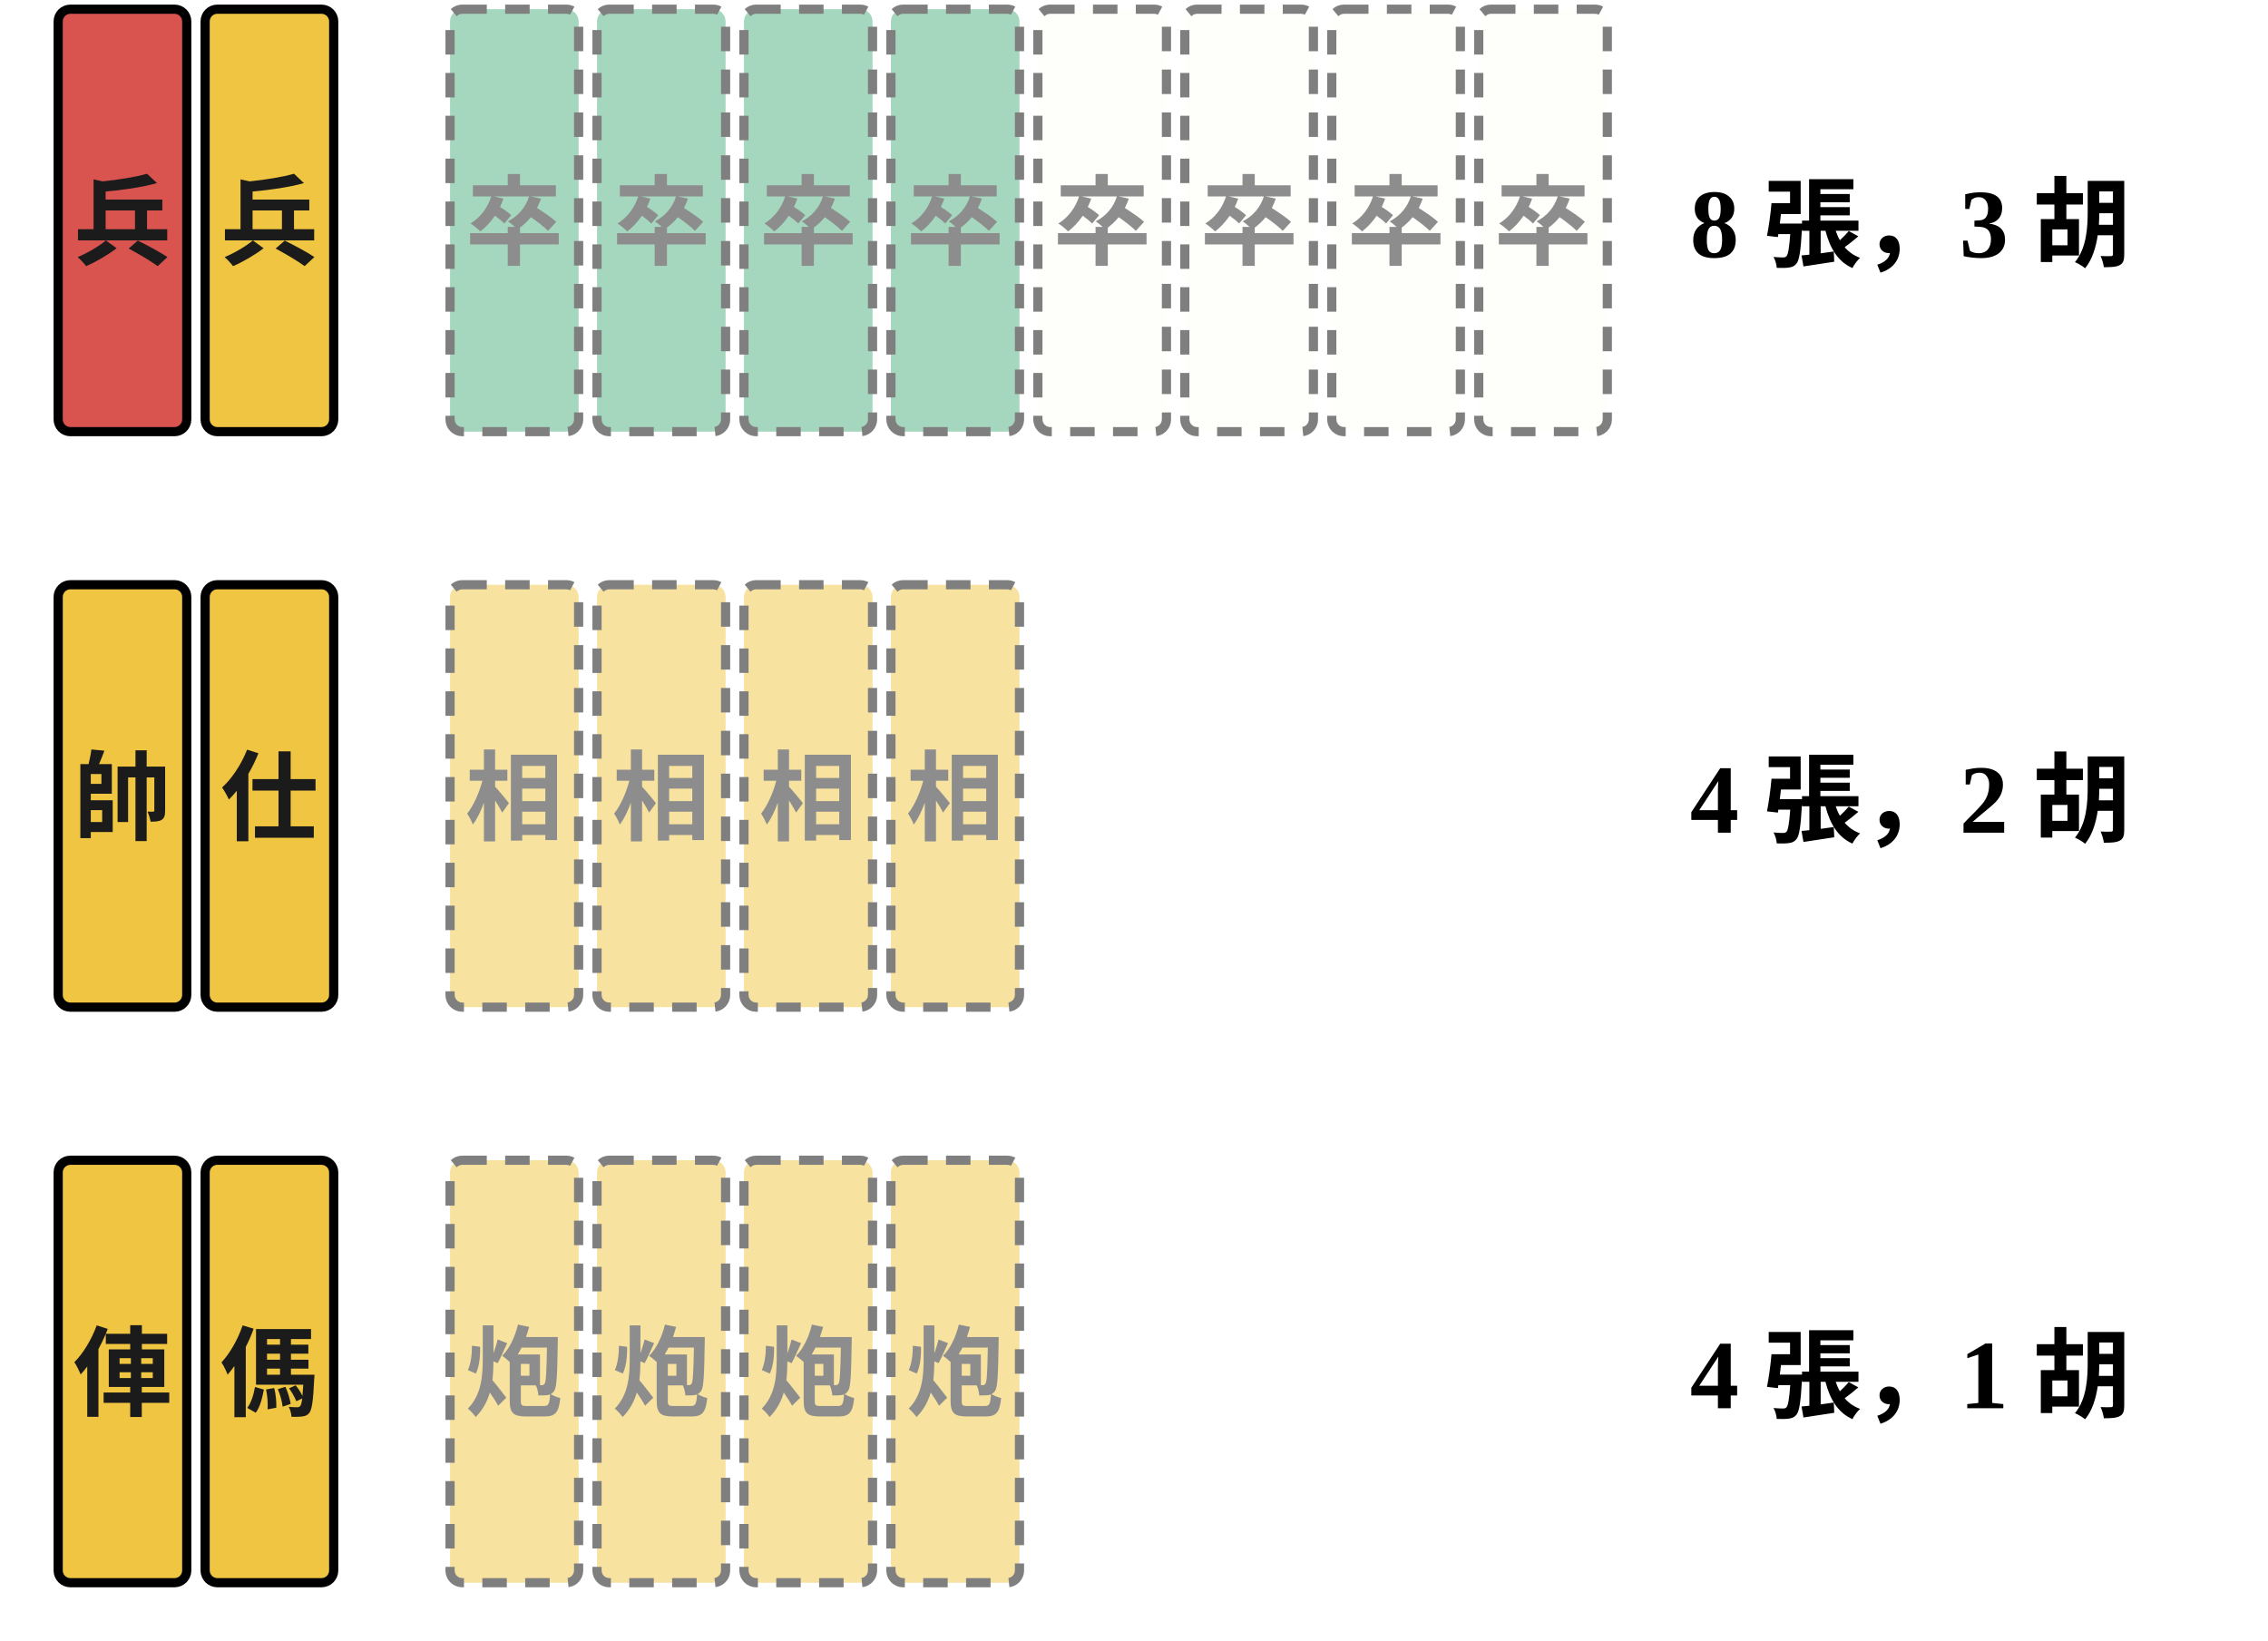
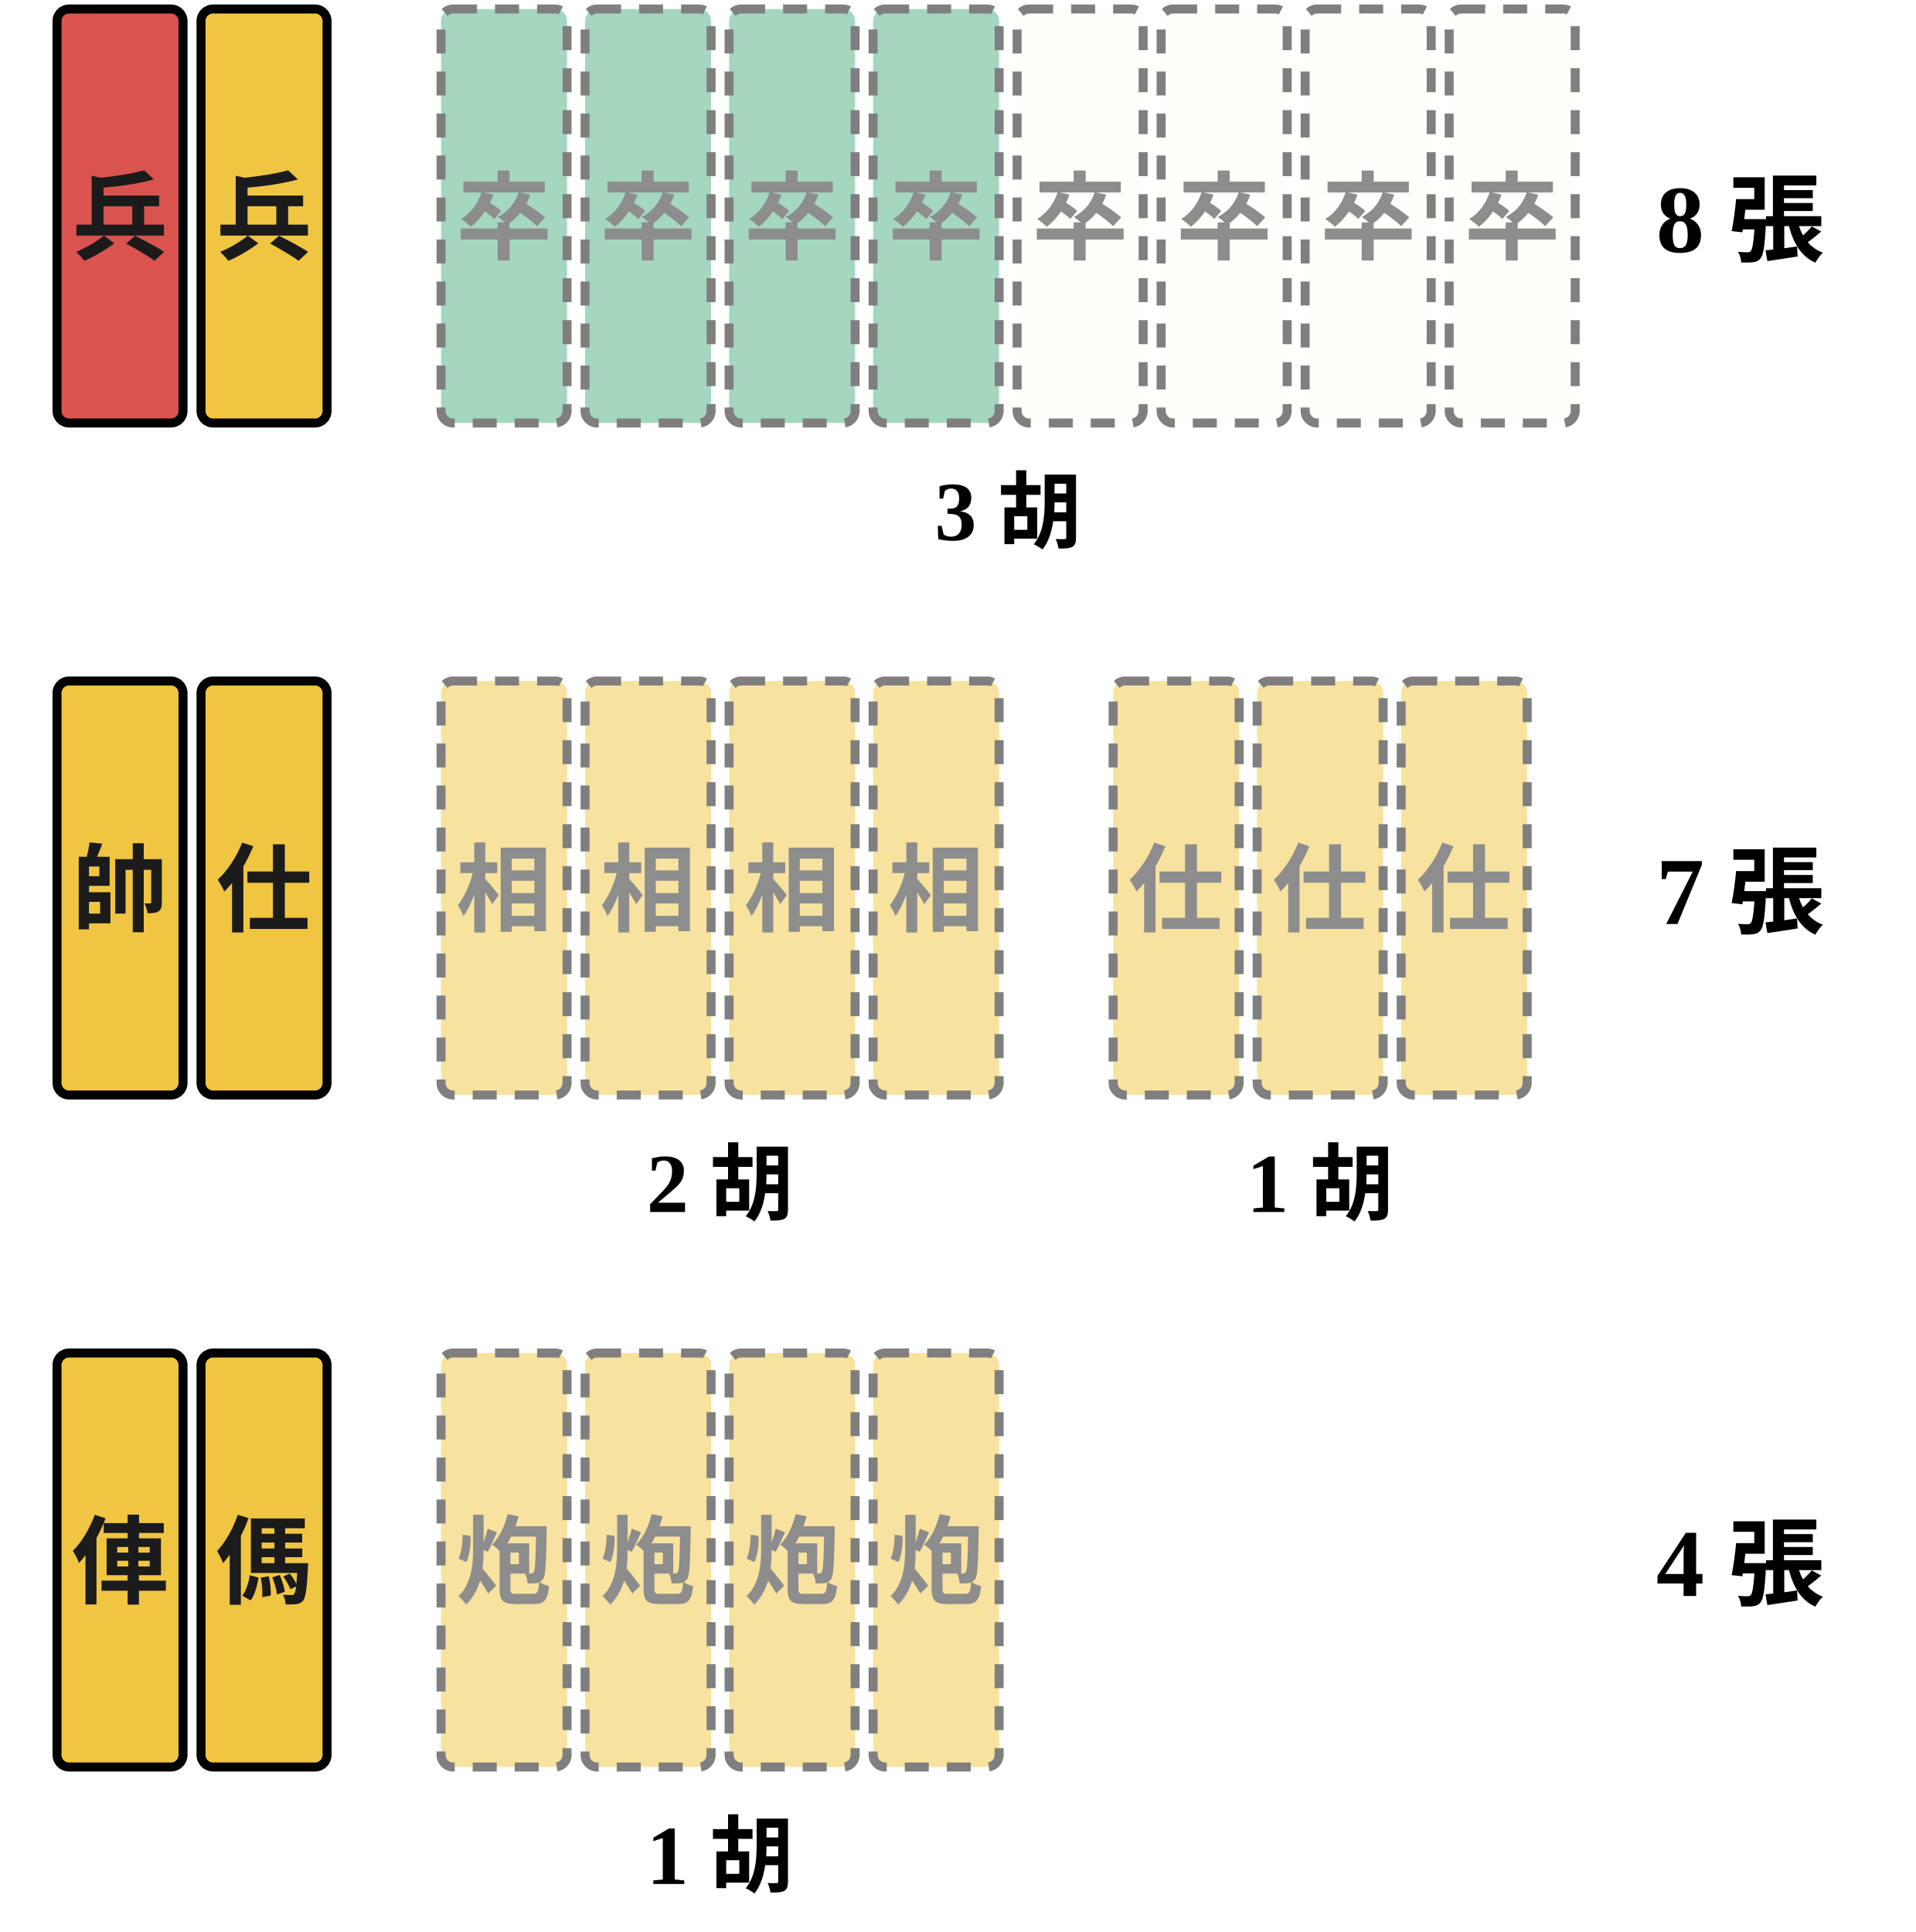
- <svg xmlns="http://www.w3.org/2000/svg" viewBox="-8 0 370.4 268" width="370.4" height="268" role="img" aria-label="兩色兵卒等另外兩色的 8 張，吃成 3 胡。將士等 4 張象，吃成 2 胡。車馬等 4 張炮，吃成 1 胡">
+ <svg xmlns="http://www.w3.org/2000/svg" viewBox="-8 0 319.2 322" width="319.2" height="322" role="img" aria-label="兩色兵卒等另外兩色的 8 張，吃成 3 胡。將士等 4 張象吃成將士象 2 胡，也等 3 張士吃成對子，配將帥 1 胡，合計 7 張。車馬等 4 張炮，吃成 1 胡">
  <g fill="currentColor" stroke="currentColor" stroke-width="1.5">
    <rect x="1.5" y="1.5" width="21" height="69" rx="2" fill="#d9534f" />
    <text x="12" y="42" fill="#1b1b1b" stroke="none" font-size="16" font-weight="bold" text-anchor="middle">兵</text>
    <rect x="25.5" y="1.5" width="21" height="69" rx="2" fill="#f0c541" />
    <text x="36" y="42" fill="#1b1b1b" stroke="none" font-size="16" font-weight="bold" text-anchor="middle">兵</text>
    <g opacity="0.5" stroke-dasharray="4 3">
      <rect x="65.5" y="1.5" width="21" height="69" rx="2" fill="#4caf7d" />
      <text x="76" y="42" fill="#1b1b1b" stroke="none" font-size="16" font-weight="bold" text-anchor="middle">卒</text>
    </g>
    <g opacity="0.5" stroke-dasharray="4 3">
      <rect x="89.5" y="1.5" width="21" height="69" rx="2" fill="#4caf7d" />
      <text x="100" y="42" fill="#1b1b1b" stroke="none" font-size="16" font-weight="bold" text-anchor="middle">卒</text>
    </g>
    <g opacity="0.5" stroke-dasharray="4 3">
      <rect x="113.5" y="1.5" width="21" height="69" rx="2" fill="#4caf7d" />
      <text x="124" y="42" fill="#1b1b1b" stroke="none" font-size="16" font-weight="bold" text-anchor="middle">卒</text>
    </g>
    <g opacity="0.5" stroke-dasharray="4 3">
      <rect x="137.5" y="1.5" width="21" height="69" rx="2" fill="#4caf7d" />
      <text x="148" y="42" fill="#1b1b1b" stroke="none" font-size="16" font-weight="bold" text-anchor="middle">卒</text>
    </g>
    <g opacity="0.5" stroke-dasharray="4 3">
      <rect x="161.5" y="1.5" width="21" height="69" rx="2" fill="#fdfdf7" />
      <text x="172" y="42" fill="#1b1b1b" stroke="none" font-size="16" font-weight="bold" text-anchor="middle">卒</text>
    </g>
    <g opacity="0.5" stroke-dasharray="4 3">
      <rect x="185.5" y="1.5" width="21" height="69" rx="2" fill="#fdfdf7" />
      <text x="196" y="42" fill="#1b1b1b" stroke="none" font-size="16" font-weight="bold" text-anchor="middle">卒</text>
    </g>
    <g opacity="0.5" stroke-dasharray="4 3">
      <rect x="209.5" y="1.5" width="21" height="69" rx="2" fill="#fdfdf7" />
      <text x="220" y="42" fill="#1b1b1b" stroke="none" font-size="16" font-weight="bold" text-anchor="middle">卒</text>
    </g>
    <g opacity="0.5" stroke-dasharray="4 3">
      <rect x="233.5" y="1.5" width="21" height="69" rx="2" fill="#fdfdf7" />
      <text x="244" y="42" fill="#1b1b1b" stroke="none" font-size="16" font-weight="bold" text-anchor="middle">卒</text>
    </g>
-     <rect x="1.5" y="95.5" width="21" height="69" rx="2" fill="#f0c541" />
-     <text x="12" y="136" fill="#1b1b1b" stroke="none" font-size="16" font-weight="bold" text-anchor="middle">帥</text>
-     <rect x="25.5" y="95.5" width="21" height="69" rx="2" fill="#f0c541" />
-     <text x="36" y="136" fill="#1b1b1b" stroke="none" font-size="16" font-weight="bold" text-anchor="middle">仕</text>
+     <rect x="1.5" y="113.5" width="21" height="69" rx="2" fill="#f0c541" />
+     <text x="12" y="154" fill="#1b1b1b" stroke="none" font-size="16" font-weight="bold" text-anchor="middle">帥</text>
+     <rect x="25.5" y="113.5" width="21" height="69" rx="2" fill="#f0c541" />
+     <text x="36" y="154" fill="#1b1b1b" stroke="none" font-size="16" font-weight="bold" text-anchor="middle">仕</text>
    <g opacity="0.5" stroke-dasharray="4 3">
-       <rect x="65.5" y="95.5" width="21" height="69" rx="2" fill="#f0c541" />
-       <text x="76" y="136" fill="#1b1b1b" stroke="none" font-size="16" font-weight="bold" text-anchor="middle">相</text>
+       <rect x="65.5" y="113.5" width="21" height="69" rx="2" fill="#f0c541" />
+       <text x="76" y="154" fill="#1b1b1b" stroke="none" font-size="16" font-weight="bold" text-anchor="middle">相</text>
    </g>
    <g opacity="0.5" stroke-dasharray="4 3">
-       <rect x="89.5" y="95.5" width="21" height="69" rx="2" fill="#f0c541" />
-       <text x="100" y="136" fill="#1b1b1b" stroke="none" font-size="16" font-weight="bold" text-anchor="middle">相</text>
+       <rect x="89.5" y="113.5" width="21" height="69" rx="2" fill="#f0c541" />
+       <text x="100" y="154" fill="#1b1b1b" stroke="none" font-size="16" font-weight="bold" text-anchor="middle">相</text>
    </g>
    <g opacity="0.5" stroke-dasharray="4 3">
-       <rect x="113.5" y="95.5" width="21" height="69" rx="2" fill="#f0c541" />
-       <text x="124" y="136" fill="#1b1b1b" stroke="none" font-size="16" font-weight="bold" text-anchor="middle">相</text>
+       <rect x="113.5" y="113.5" width="21" height="69" rx="2" fill="#f0c541" />
+       <text x="124" y="154" fill="#1b1b1b" stroke="none" font-size="16" font-weight="bold" text-anchor="middle">相</text>
    </g>
    <g opacity="0.5" stroke-dasharray="4 3">
-       <rect x="137.5" y="95.5" width="21" height="69" rx="2" fill="#f0c541" />
-       <text x="148" y="136" fill="#1b1b1b" stroke="none" font-size="16" font-weight="bold" text-anchor="middle">相</text>
-     </g>
-     <rect x="1.5" y="189.5" width="21" height="69" rx="2" fill="#f0c541" />
-     <text x="12" y="230" fill="#1b1b1b" stroke="none" font-size="16" font-weight="bold" text-anchor="middle">俥</text>
-     <rect x="25.5" y="189.5" width="21" height="69" rx="2" fill="#f0c541" />
-     <text x="36" y="230" fill="#1b1b1b" stroke="none" font-size="16" font-weight="bold" text-anchor="middle">傌</text>
-     <g opacity="0.5" stroke-dasharray="4 3">
-       <rect x="65.5" y="189.5" width="21" height="69" rx="2" fill="#f0c541" />
-       <text x="76" y="230" fill="#1b1b1b" stroke="none" font-size="16" font-weight="bold" text-anchor="middle">炮</text>
+       <rect x="137.5" y="113.5" width="21" height="69" rx="2" fill="#f0c541" />
+       <text x="148" y="154" fill="#1b1b1b" stroke="none" font-size="16" font-weight="bold" text-anchor="middle">相</text>
    </g>
    <g opacity="0.5" stroke-dasharray="4 3">
-       <rect x="89.5" y="189.5" width="21" height="69" rx="2" fill="#f0c541" />
-       <text x="100" y="230" fill="#1b1b1b" stroke="none" font-size="16" font-weight="bold" text-anchor="middle">炮</text>
+       <rect x="177.5" y="113.5" width="21" height="69" rx="2" fill="#f0c541" />
+       <text x="188" y="154" fill="#1b1b1b" stroke="none" font-size="16" font-weight="bold" text-anchor="middle">仕</text>
    </g>
    <g opacity="0.5" stroke-dasharray="4 3">
-       <rect x="113.5" y="189.5" width="21" height="69" rx="2" fill="#f0c541" />
-       <text x="124" y="230" fill="#1b1b1b" stroke="none" font-size="16" font-weight="bold" text-anchor="middle">炮</text>
+       <rect x="201.5" y="113.5" width="21" height="69" rx="2" fill="#f0c541" />
+       <text x="212" y="154" fill="#1b1b1b" stroke="none" font-size="16" font-weight="bold" text-anchor="middle">仕</text>
    </g>
    <g opacity="0.5" stroke-dasharray="4 3">
-       <rect x="137.5" y="189.5" width="21" height="69" rx="2" fill="#f0c541" />
-       <text x="148" y="230" fill="#1b1b1b" stroke="none" font-size="16" font-weight="bold" text-anchor="middle">炮</text>
+       <rect x="225.5" y="113.5" width="21" height="69" rx="2" fill="#f0c541" />
+       <text x="236" y="154" fill="#1b1b1b" stroke="none" font-size="16" font-weight="bold" text-anchor="middle">仕</text>
+     </g>
+     <rect x="1.5" y="225.5" width="21" height="69" rx="2" fill="#f0c541" />
+     <text x="12" y="266" fill="#1b1b1b" stroke="none" font-size="16" font-weight="bold" text-anchor="middle">俥</text>
+     <rect x="25.5" y="225.5" width="21" height="69" rx="2" fill="#f0c541" />
+     <text x="36" y="266" fill="#1b1b1b" stroke="none" font-size="16" font-weight="bold" text-anchor="middle">傌</text>
+     <g opacity="0.5" stroke-dasharray="4 3">
+       <rect x="65.5" y="225.5" width="21" height="69" rx="2" fill="#f0c541" />
+       <text x="76" y="266" fill="#1b1b1b" stroke="none" font-size="16" font-weight="bold" text-anchor="middle">炮</text>
+     </g>
+     <g opacity="0.5" stroke-dasharray="4 3">
+       <rect x="89.5" y="225.5" width="21" height="69" rx="2" fill="#f0c541" />
+       <text x="100" y="266" fill="#1b1b1b" stroke="none" font-size="16" font-weight="bold" text-anchor="middle">炮</text>
+     </g>
+     <g opacity="0.5" stroke-dasharray="4 3">
+       <rect x="113.5" y="225.5" width="21" height="69" rx="2" fill="#f0c541" />
+       <text x="124" y="266" fill="#1b1b1b" stroke="none" font-size="16" font-weight="bold" text-anchor="middle">炮</text>
+     </g>
+     <g opacity="0.5" stroke-dasharray="4 3">
+       <rect x="137.5" y="225.5" width="21" height="69" rx="2" fill="#f0c541" />
+       <text x="148" y="266" fill="#1b1b1b" stroke="none" font-size="16" font-weight="bold" text-anchor="middle">炮</text>
    </g>
  </g>
  <g fill="currentColor" font-size="14" text-anchor="middle">
-     <text x="268" y="42.0" font-size="16" font-weight="bold" text-anchor="start">8 張，3 胡</text>
-     <text x="268" y="136.0" font-size="16" font-weight="bold" text-anchor="start">4 張，2 胡</text>
-     <text x="268" y="230.0" font-size="16" font-weight="bold" text-anchor="start">4 張，1 胡</text>
+     <text x="160" y="90" font-weight="bold">3 胡</text>
+     <text x="112" y="202" font-weight="bold">2 胡</text>
+     <text x="212" y="202" font-weight="bold">1 胡</text>
+     <text x="112" y="314" font-weight="bold">1 胡</text>
+     <text x="268" y="42.0" font-size="16" font-weight="bold" text-anchor="start">8 張</text>
+     <text x="268" y="154.0" font-size="16" font-weight="bold" text-anchor="start">7 張</text>
+     <text x="268" y="266.0" font-size="16" font-weight="bold" text-anchor="start">4 張</text>
  </g>
</svg>
